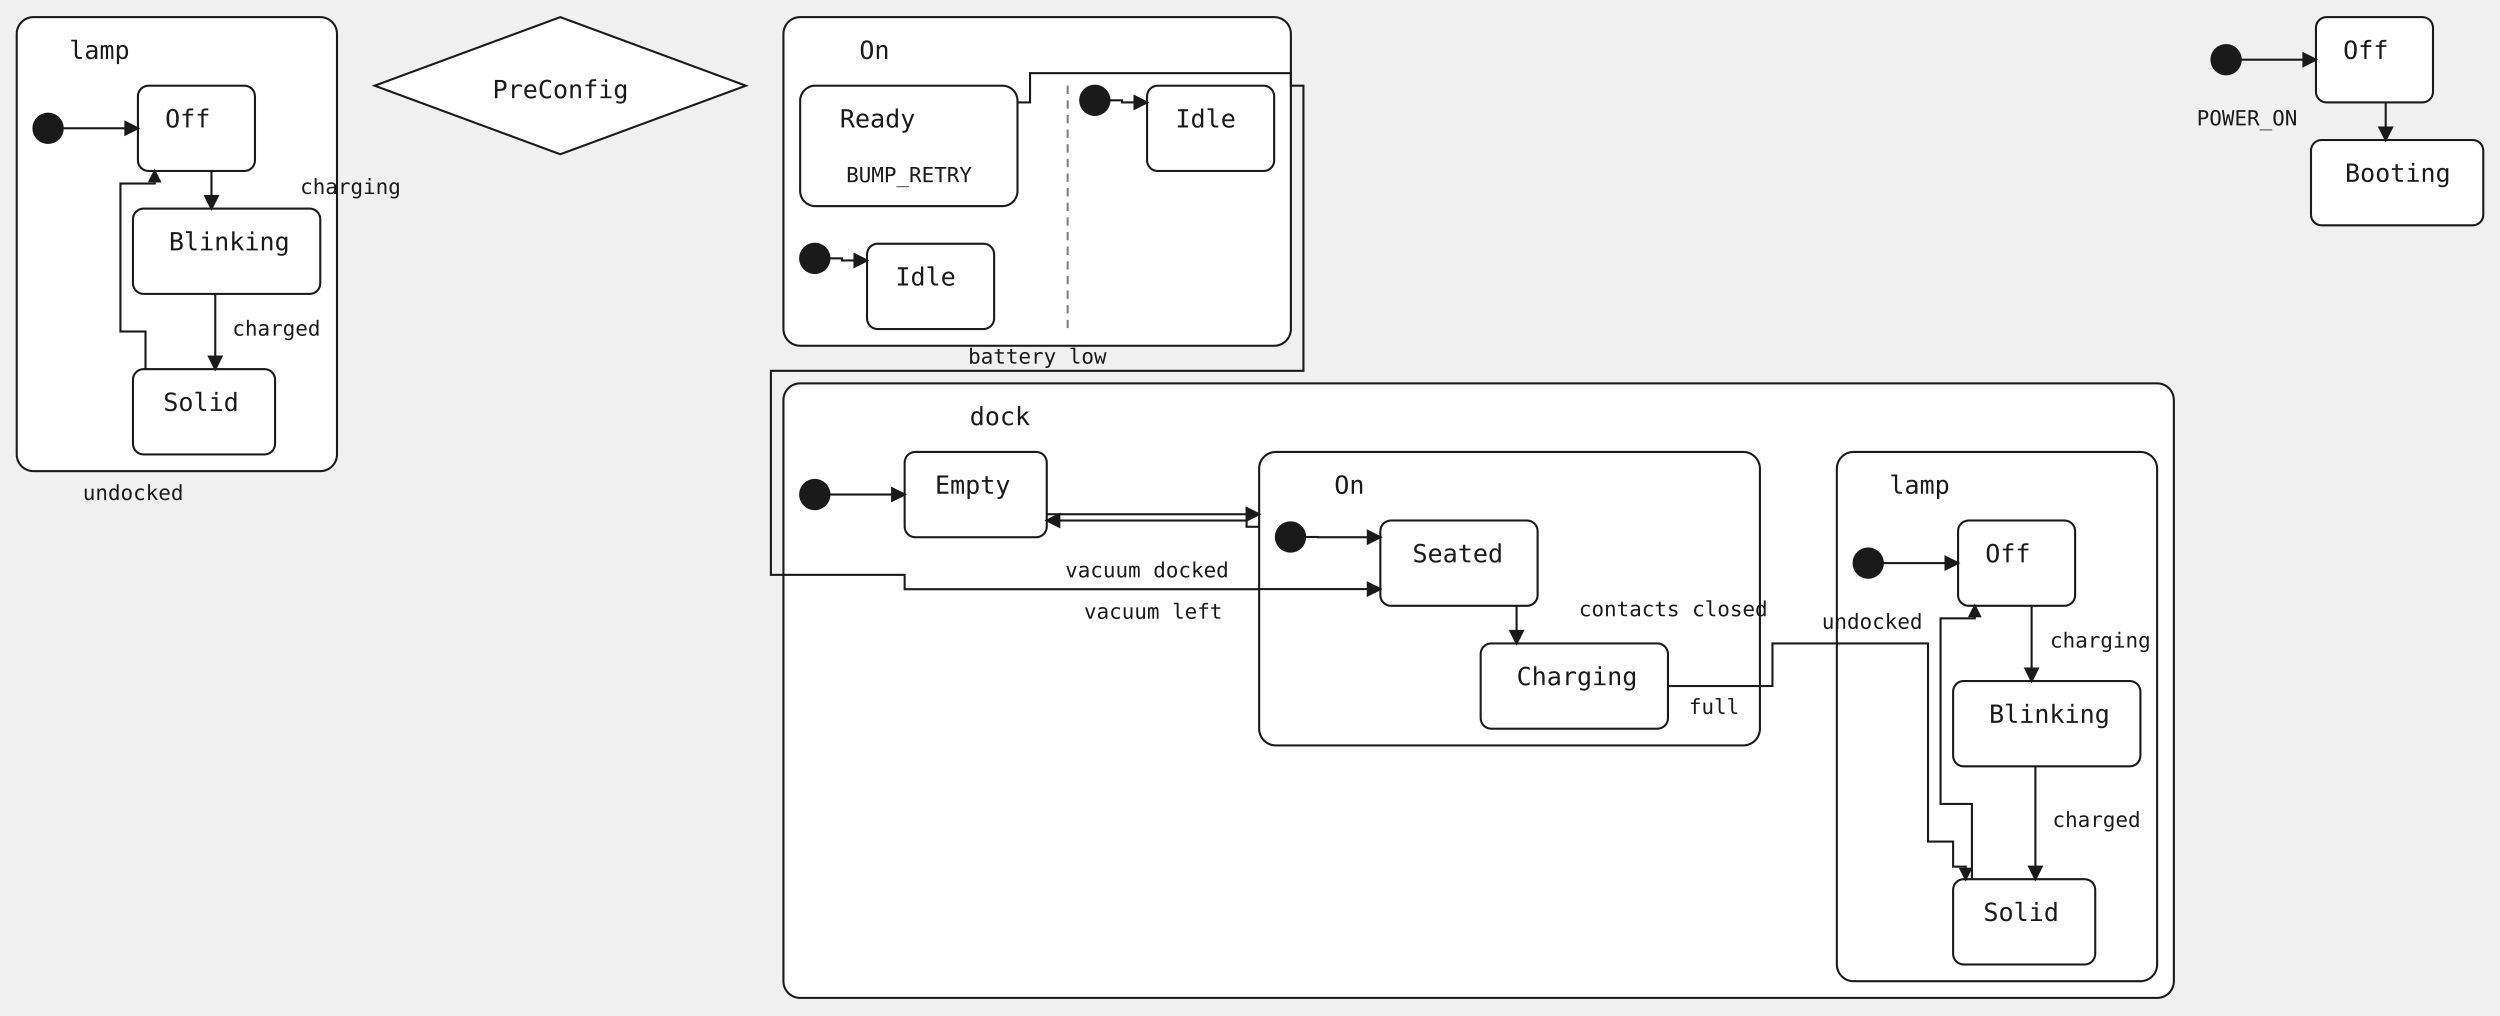
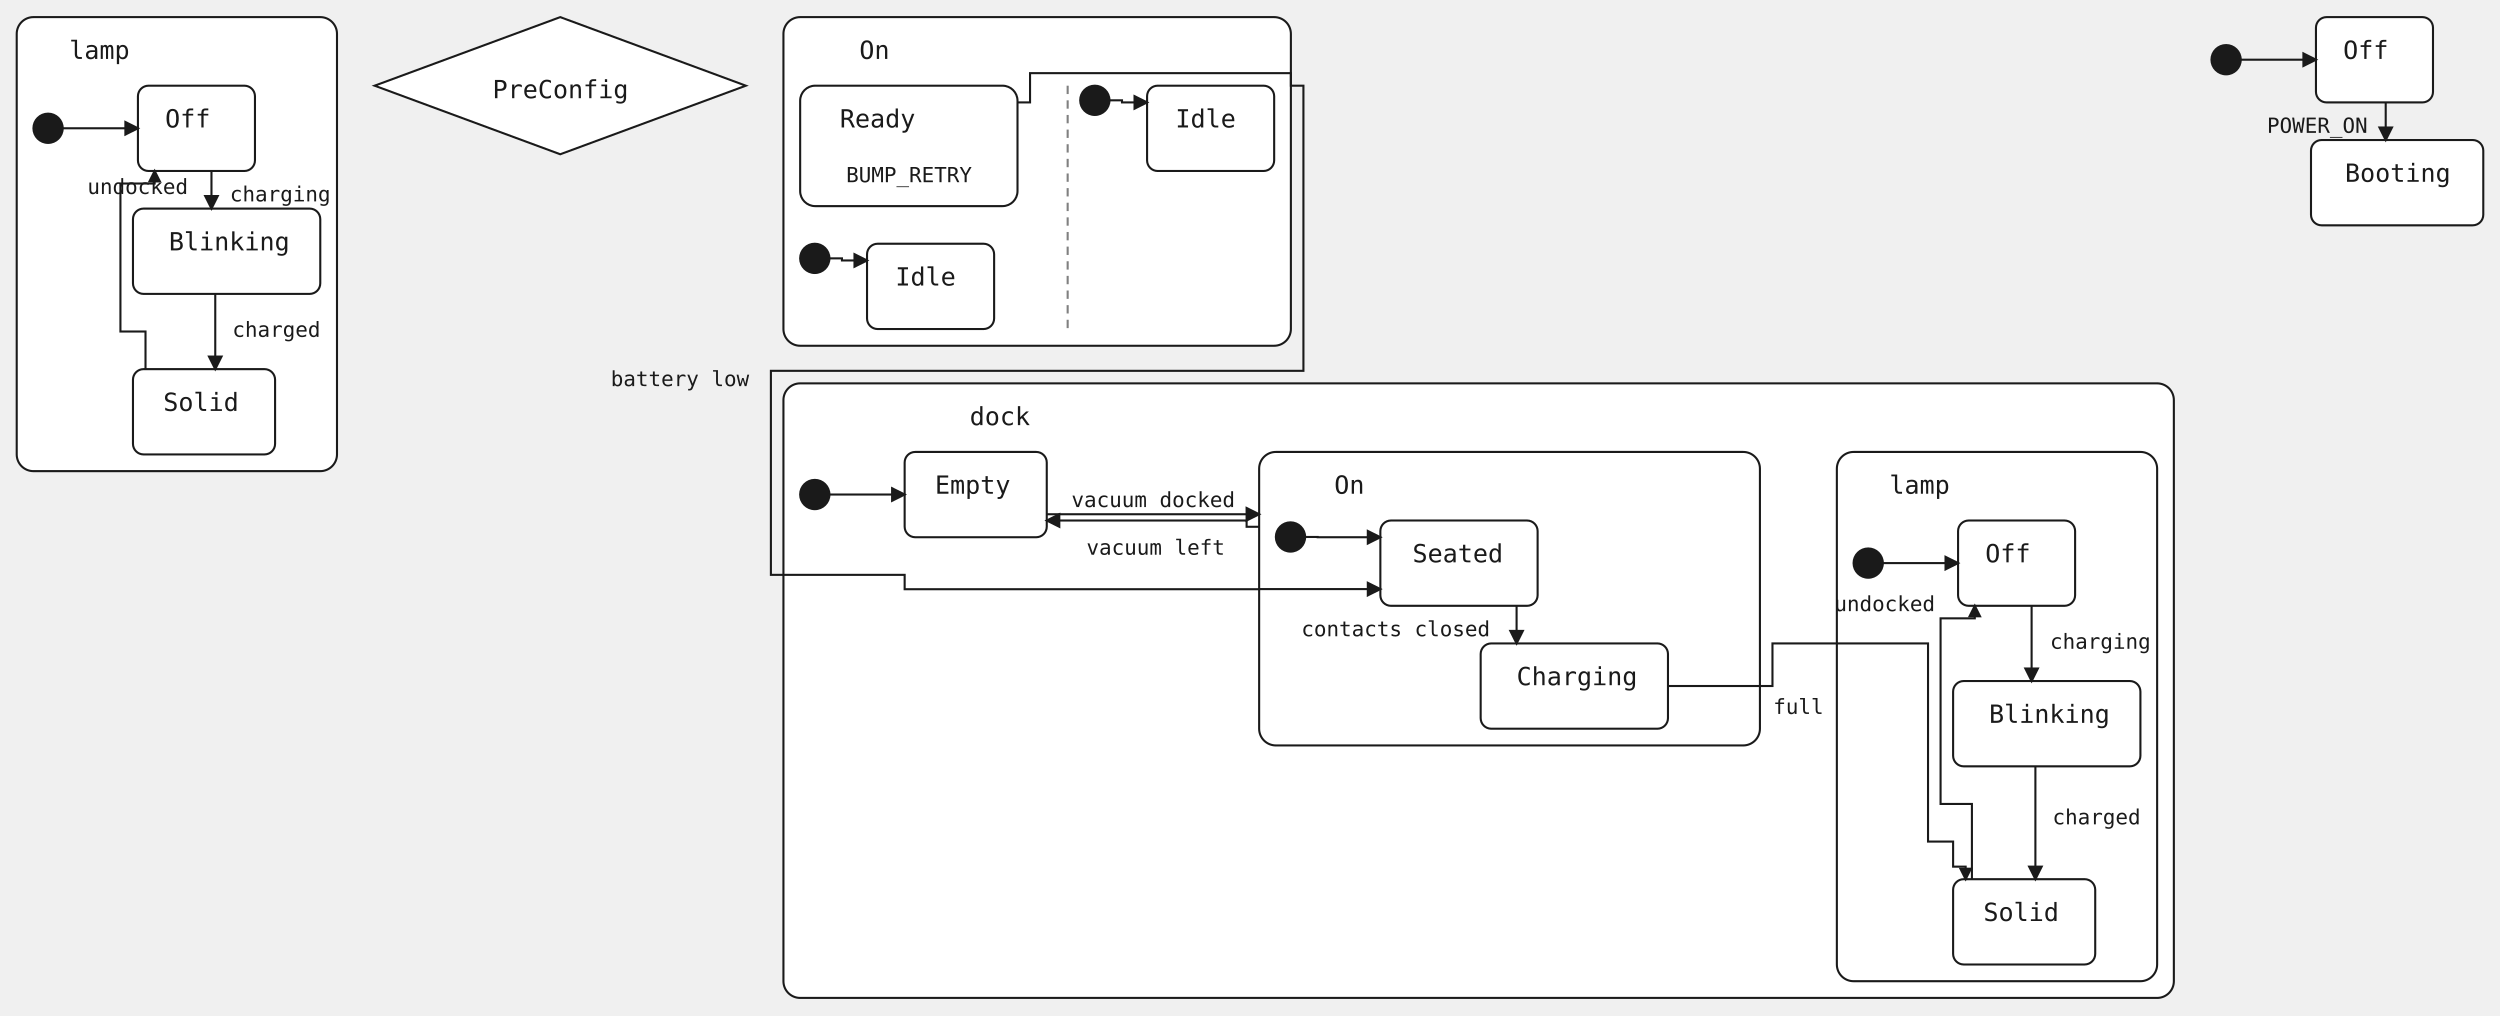
<svg xmlns="http://www.w3.org/2000/svg" width="1197" height="486" viewBox="-128 -128 19140 7765">
  <style>text { font-family: "JetBrains Mono", monospace; font-kerning: none; }</style>
  <rect x="5870" y="2804" width="10645" height="4705" rx="128" fill="#ffffff" stroke="#1a1a1a" stroke-width="16" class="scav-state scav-id-0" />
  <rect x="0" y="0" width="2452" height="3476" rx="128" fill="#ffffff" stroke="#1a1a1a" stroke-width="16" class="scav-state scav-id-1" />
  <rect x="17603" y="0" width="896" height="653" rx="81" fill="#ffffff" stroke="#1a1a1a" stroke-width="16" class="scav-state scav-id-2" />
  <rect x="17565" y="941" width="1319" height="653" rx="81" fill="#ffffff" stroke="#1a1a1a" stroke-width="16" class="scav-state scav-id-3" />
  <rect x="5870" y="0" width="3885" height="2516" rx="128" fill="#ffffff" stroke="#1a1a1a" stroke-width="16" class="scav-state scav-id-5" />
  <rect x="6510" y="1735" width="973" height="653" rx="81" fill="#ffffff" stroke="#1a1a1a" stroke-width="16" class="scav-state scav-id-6" />
  <rect x="5998" y="525" width="1664" height="922" rx="115" fill="#ffffff" stroke="#1a1a1a" stroke-width="16" class="scav-state scav-id-7" />
  <rect x="8654" y="525" width="973" height="653" rx="81" fill="#ffffff" stroke="#1a1a1a" stroke-width="16" class="scav-state scav-id-8" />
  <rect x="13935" y="3329" width="2452" height="4052" rx="128" fill="#ffffff" stroke="#1a1a1a" stroke-width="16" class="scav-state scav-id-9" />
  <rect x="6798" y="3329" width="1088" height="653" rx="81" fill="#ffffff" stroke="#1a1a1a" stroke-width="16" class="scav-state scav-id-10" />
  <rect x="9512" y="3329" width="3834" height="2247" rx="128" fill="#ffffff" stroke="#1a1a1a" stroke-width="16" class="scav-state scav-id-11" />
  <rect x="10440" y="3854" width="1204" height="653" rx="81" fill="#ffffff" stroke="#1a1a1a" stroke-width="16" class="scav-state scav-id-12" />
  <rect x="11208" y="4795" width="1434" height="653" rx="81" fill="#ffffff" stroke="#1a1a1a" stroke-width="16" class="scav-state scav-id-13" />
  <rect x="928" y="525" width="896" height="653" rx="81" fill="#ffffff" stroke="#1a1a1a" stroke-width="16" class="scav-state scav-id-14" />
  <rect x="890" y="1466" width="1434" height="653" rx="81" fill="#ffffff" stroke="#1a1a1a" stroke-width="16" class="scav-state scav-id-15" />
  <rect x="890" y="2695" width="1088" height="653" rx="81" fill="#ffffff" stroke="#1a1a1a" stroke-width="16" class="scav-state scav-id-16" />
  <rect x="14863" y="3854" width="896" height="653" rx="81" fill="#ffffff" stroke="#1a1a1a" stroke-width="16" class="scav-state scav-id-17" />
  <rect x="14825" y="5083" width="1434" height="653" rx="81" fill="#ffffff" stroke="#1a1a1a" stroke-width="16" class="scav-state scav-id-18" />
  <rect x="14825" y="6600" width="1088" height="653" rx="81" fill="#ffffff" stroke="#1a1a1a" stroke-width="16" class="scav-state scav-id-19" />
  <line x1="8046" y1="525" x2="8046" y2="2388" fill="none" stroke="#808080" stroke-width="16" stroke-dasharray="64,48" class="scav-sub scav-id-2" />
  <polyline points="17027,326 17507,326" fill="none" stroke="#1a1a1a" stroke-width="16" class="scav-trans scav-id-0" />
  <polyline points="18137,653 18137,845" fill="none" stroke="#1a1a1a" stroke-width="16" class="scav-trans scav-id-1" />
  <polyline points="6222,1847 6318,1847 6318,1863 6414,1863" fill="none" stroke="#1a1a1a" stroke-width="16" class="scav-trans scav-id-2" />
  <polyline points="7662,653 7758,653 7758,429 9755,429 9755,525 9851,525 9851,2708 5774,2708 5774,4270 5870,4270 6798,4270 6798,4380 9512,4380 9512,4379 10344,4379" fill="none" stroke="#1a1a1a" stroke-width="16" class="scav-trans scav-id-4" />
  <polyline points="8366,637 8462,637 8462,653 8558,653" fill="none" stroke="#1a1a1a" stroke-width="16" class="scav-trans scav-id-5" />
  <polyline points="9864,3980 9960,3980 9960,3982 10344,3982" fill="none" stroke="#1a1a1a" stroke-width="16" class="scav-trans scav-id-6" />
  <polyline points="11483,4507 11483,4699" fill="none" stroke="#1a1a1a" stroke-width="16" class="scav-trans scav-id-7" />
  <polyline points="12642,5121 13346,5121 13442,5121 13442,4795 13935,4795 14633,4795 14633,6312 14825,6312 14825,6504 14921,6504 14921,6552" fill="none" stroke="#1a1a1a" stroke-width="16" class="scav-trans scav-id-8" />
  <polyline points="6222,3655 6702,3655" fill="none" stroke="#1a1a1a" stroke-width="16" class="scav-trans scav-id-9" />
  <polyline points="7886,3806 9416,3806" fill="none" stroke="#1a1a1a" stroke-width="16" class="scav-trans scav-id-10" />
  <polyline points="9512,3902 9416,3902 9416,3854 7982,3854" fill="none" stroke="#1a1a1a" stroke-width="16" class="scav-trans scav-id-11" />
  <polyline points="352,851 832,851" fill="none" stroke="#1a1a1a" stroke-width="16" class="scav-trans scav-id-12" />
  <polyline points="1491,1178 1491,1370" fill="none" stroke="#1a1a1a" stroke-width="16" class="scav-trans scav-id-13" />
  <polyline points="1520,2119 1520,2599" fill="none" stroke="#1a1a1a" stroke-width="16" class="scav-trans scav-id-14" />
  <polyline points="986,2695 986,2407 794,2407 794,1274 1056,1274 1056,1226" fill="none" stroke="#1a1a1a" stroke-width="16" class="scav-trans scav-id-15" />
  <polyline points="14287,4180 14767,4180" fill="none" stroke="#1a1a1a" stroke-width="16" class="scav-trans scav-id-16" />
  <polyline points="15426,4507 15426,4987" fill="none" stroke="#1a1a1a" stroke-width="16" class="scav-trans scav-id-17" />
  <polyline points="15455,5736 15455,6504" fill="none" stroke="#1a1a1a" stroke-width="16" class="scav-trans scav-id-18" />
  <polyline points="14969,6600 14969,6024 14729,6024 14729,4603 14991,4603 14991,4555" fill="none" stroke="#1a1a1a" stroke-width="16" class="scav-trans scav-id-19" />
  <polygon points="17603,326 17507,374 17507,278" fill="#1a1a1a" stroke="#1a1a1a" stroke-width="16" class="scav-trans scav-id-0" />
  <polygon points="18137,941 18089,845 18185,845" fill="#1a1a1a" stroke="#1a1a1a" stroke-width="16" class="scav-trans scav-id-1" />
  <polygon points="6510,1863 6414,1911 6414,1815" fill="#1a1a1a" stroke="#1a1a1a" stroke-width="16" class="scav-trans scav-id-2" />
  <polygon points="10440,4379 10344,4427 10344,4331" fill="#1a1a1a" stroke="#1a1a1a" stroke-width="16" class="scav-trans scav-id-4" />
  <polygon points="8654,653 8558,701 8558,605" fill="#1a1a1a" stroke="#1a1a1a" stroke-width="16" class="scav-trans scav-id-5" />
  <polygon points="10440,3982 10344,4030 10344,3934" fill="#1a1a1a" stroke="#1a1a1a" stroke-width="16" class="scav-trans scav-id-6" />
  <polygon points="11483,4795 11435,4699 11531,4699" fill="#1a1a1a" stroke="#1a1a1a" stroke-width="16" class="scav-trans scav-id-7" />
  <polygon points="14921,6600 14881,6520 14961,6520" fill="#1a1a1a" stroke="#1a1a1a" stroke-width="16" class="scav-trans scav-id-8" />
  <polygon points="6798,3655 6702,3703 6702,3607" fill="#1a1a1a" stroke="#1a1a1a" stroke-width="16" class="scav-trans scav-id-9" />
  <polygon points="9512,3806 9416,3854 9416,3758" fill="#1a1a1a" stroke="#1a1a1a" stroke-width="16" class="scav-trans scav-id-10" />
  <polygon points="7886,3854 7982,3806 7982,3902" fill="#1a1a1a" stroke="#1a1a1a" stroke-width="16" class="scav-trans scav-id-11" />
  <polygon points="928,851 832,899 832,803" fill="#1a1a1a" stroke="#1a1a1a" stroke-width="16" class="scav-trans scav-id-12" />
  <polygon points="1491,1466 1443,1370 1539,1370" fill="#1a1a1a" stroke="#1a1a1a" stroke-width="16" class="scav-trans scav-id-13" />
  <polygon points="1520,2695 1472,2599 1568,2599" fill="#1a1a1a" stroke="#1a1a1a" stroke-width="16" class="scav-trans scav-id-14" />
  <polygon points="1056,1178 1096,1258 1016,1258" fill="#1a1a1a" stroke="#1a1a1a" stroke-width="16" class="scav-trans scav-id-15" />
  <polygon points="14863,4180 14767,4228 14767,4132" fill="#1a1a1a" stroke="#1a1a1a" stroke-width="16" class="scav-trans scav-id-16" />
  <polygon points="15426,5083 15378,4987 15474,4987" fill="#1a1a1a" stroke="#1a1a1a" stroke-width="16" class="scav-trans scav-id-17" />
  <polygon points="15455,6600 15407,6504 15503,6504" fill="#1a1a1a" stroke="#1a1a1a" stroke-width="16" class="scav-trans scav-id-18" />
  <polygon points="14991,4507 15031,4587 14951,4587" fill="#1a1a1a" stroke="#1a1a1a" stroke-width="16" class="scav-trans scav-id-19" />
  <polygon points="4161,0 5582,525 4161,1050 2740,525" fill="#ffffff" stroke="#1a1a1a" stroke-width="16" class="scav-state scav-id-4" />
-   <text x="16690" y="829" font-size="160" textLength="768" lengthAdjust="spacing" fill="#1a1a1a" class="scav-trans scav-id-1">POWER_ON</text>
+   <text x="17228" y="886" font-size="160" textLength="768" lengthAdjust="spacing" fill="#1a1a1a" class="scav-trans scav-id-1">POWER_ON</text>
  <text x="6350" y="1264" font-size="160" textLength="960" lengthAdjust="spacing" fill="#1a1a1a" class="scav-trans scav-id-3">BUMP_RETRY</text>
-   <text x="7284" y="2653" font-size="160" textLength="1056" lengthAdjust="spacing" fill="#1a1a1a" class="scav-trans scav-id-4">battery low</text>
-   <text x="11960" y="4587" font-size="160" textLength="1440" lengthAdjust="spacing" fill="#1a1a1a" class="scav-trans scav-id-7">contacts closed</text>
-   <text x="12802" y="5335" font-size="160" textLength="384" lengthAdjust="spacing" fill="#1a1a1a" class="scav-trans scav-id-8">full</text>
-   <text x="8027" y="4289" font-size="160" textLength="1248" lengthAdjust="spacing" fill="#1a1a1a" class="scav-trans scav-id-10">vacuum docked</text>
-   <text x="8171" y="4606" font-size="160" textLength="1056" lengthAdjust="spacing" fill="#1a1a1a" class="scav-trans scav-id-11">vacuum left</text>
-   <text x="2170" y="1354" font-size="160" textLength="768" lengthAdjust="spacing" fill="#1a1a1a" class="scav-trans scav-id-13">charging</text>
-   <text x="1651" y="2439" font-size="160" textLength="672" lengthAdjust="spacing" fill="#1a1a1a" class="scav-trans scav-id-14">charged</text>
-   <text x="506" y="3697" font-size="160" textLength="768" lengthAdjust="spacing" fill="#1a1a1a" class="scav-trans scav-id-15">undocked</text>
-   <text x="15567" y="4827" font-size="160" textLength="768" lengthAdjust="spacing" fill="#1a1a1a" class="scav-trans scav-id-17">charging</text>
-   <text x="15586" y="6200" font-size="160" textLength="672" lengthAdjust="spacing" fill="#1a1a1a" class="scav-trans scav-id-18">charged</text>
-   <text x="13820" y="4683" font-size="160" textLength="768" lengthAdjust="spacing" fill="#1a1a1a" class="scav-trans scav-id-19">undocked</text>
+   <text x="4548" y="2825" font-size="160" textLength="1056" lengthAdjust="spacing" fill="#1a1a1a" class="scav-trans scav-id-4">battery low</text>
+   <text x="9835" y="4740" font-size="160" textLength="1440" lengthAdjust="spacing" fill="#1a1a1a" class="scav-trans scav-id-7">contacts closed</text>
+   <text x="13448" y="5335" font-size="160" textLength="384" lengthAdjust="spacing" fill="#1a1a1a" class="scav-trans scav-id-8">full</text>
+   <text x="8075" y="3751" font-size="160" textLength="1248" lengthAdjust="spacing" fill="#1a1a1a" class="scav-trans scav-id-10">vacuum docked</text>
+   <text x="8190" y="4116" font-size="160" textLength="1056" lengthAdjust="spacing" fill="#1a1a1a" class="scav-trans scav-id-11">vacuum left</text>
+   <text x="1632" y="1411" font-size="160" textLength="768" lengthAdjust="spacing" fill="#1a1a1a" class="scav-trans scav-id-13">charging</text>
+   <text x="1651" y="2448" font-size="160" textLength="672" lengthAdjust="spacing" fill="#1a1a1a" class="scav-trans scav-id-14">charged</text>
+   <text x="541" y="1354" font-size="160" textLength="768" lengthAdjust="spacing" fill="#1a1a1a" class="scav-trans scav-id-15">undocked</text>
+   <text x="15567" y="4836" font-size="160" textLength="768" lengthAdjust="spacing" fill="#1a1a1a" class="scav-trans scav-id-17">charging</text>
+   <text x="15586" y="6180" font-size="160" textLength="672" lengthAdjust="spacing" fill="#1a1a1a" class="scav-trans scav-id-18">charged</text>
+   <text x="13916" y="4548" font-size="160" textLength="768" lengthAdjust="spacing" fill="#1a1a1a" class="scav-trans scav-id-19">undocked</text>
  <text x="7296" y="3124" font-size="192" textLength="461" lengthAdjust="spacing" fill="#1a1a1a" class="scav-state scav-id-0">dock</text>
  <text x="402" y="320" font-size="192" textLength="461" lengthAdjust="spacing" fill="#1a1a1a" class="scav-state scav-id-1">lamp</text>
  <text x="17811" y="320" font-size="192" textLength="346" lengthAdjust="spacing" fill="#1a1a1a" class="scav-state scav-id-2">Off</text>
  <text x="17825" y="1261" font-size="192" textLength="807" lengthAdjust="spacing" fill="#1a1a1a" class="scav-state scav-id-3">Booting</text>
  <text x="3643" y="621" font-size="192" textLength="1037" lengthAdjust="spacing" fill="#1a1a1a" class="scav-state scav-id-4">PreConfig</text>
  <text x="6451" y="320" font-size="192" textLength="231" lengthAdjust="spacing" fill="#1a1a1a" class="scav-state scav-id-5">On</text>
  <text x="6727" y="2055" font-size="192" textLength="461" lengthAdjust="spacing" fill="#1a1a1a" class="scav-state scav-id-6">Idle</text>
  <text x="6302" y="845" font-size="192" textLength="576" lengthAdjust="spacing" fill="#1a1a1a" class="scav-state scav-id-7">Ready</text>
  <text x="8871" y="845" font-size="192" textLength="461" lengthAdjust="spacing" fill="#1a1a1a" class="scav-state scav-id-8">Idle</text>
  <text x="14337" y="3649" font-size="192" textLength="461" lengthAdjust="spacing" fill="#1a1a1a" class="scav-state scav-id-9">lamp</text>
  <text x="7030" y="3649" font-size="192" textLength="576" lengthAdjust="spacing" fill="#1a1a1a" class="scav-state scav-id-10">Empty</text>
  <text x="10087" y="3649" font-size="192" textLength="231" lengthAdjust="spacing" fill="#1a1a1a" class="scav-state scav-id-11">On</text>
  <text x="10686" y="4174" font-size="192" textLength="692" lengthAdjust="spacing" fill="#1a1a1a" class="scav-state scav-id-12">Seated</text>
  <text x="11483" y="5115" font-size="192" textLength="922" lengthAdjust="spacing" fill="#1a1a1a" class="scav-state scav-id-13">Charging</text>
  <text x="1136" y="845" font-size="192" textLength="346" lengthAdjust="spacing" fill="#1a1a1a" class="scav-state scav-id-14">Off</text>
  <text x="1165" y="1786" font-size="192" textLength="922" lengthAdjust="spacing" fill="#1a1a1a" class="scav-state scav-id-15">Blinking</text>
  <text x="1122" y="3015" font-size="192" textLength="576" lengthAdjust="spacing" fill="#1a1a1a" class="scav-state scav-id-16">Solid</text>
  <text x="15071" y="4174" font-size="192" textLength="346" lengthAdjust="spacing" fill="#1a1a1a" class="scav-state scav-id-17">Off</text>
  <text x="15100" y="5403" font-size="192" textLength="922" lengthAdjust="spacing" fill="#1a1a1a" class="scav-state scav-id-18">Blinking</text>
  <text x="15057" y="6920" font-size="192" textLength="576" lengthAdjust="spacing" fill="#1a1a1a" class="scav-state scav-id-19">Solid</text>
  <circle cx="16915" cy="326" r="112" fill="#1a1a1a" stroke="#1a1a1a" stroke-width="16" class="scav-state scav-id-20" />
  <circle cx="6110" cy="1847" r="112" fill="#1a1a1a" stroke="#1a1a1a" stroke-width="16" class="scav-state scav-id-21" />
  <circle cx="8254" cy="637" r="112" fill="#1a1a1a" stroke="#1a1a1a" stroke-width="16" class="scav-state scav-id-22" />
  <circle cx="9752" cy="3980" r="112" fill="#1a1a1a" stroke="#1a1a1a" stroke-width="16" class="scav-state scav-id-23" />
  <circle cx="6110" cy="3655" r="112" fill="#1a1a1a" stroke="#1a1a1a" stroke-width="16" class="scav-state scav-id-24" />
  <circle cx="240" cy="851" r="112" fill="#1a1a1a" stroke="#1a1a1a" stroke-width="16" class="scav-state scav-id-25" />
  <circle cx="14175" cy="4180" r="112" fill="#1a1a1a" stroke="#1a1a1a" stroke-width="16" class="scav-state scav-id-26" />
</svg>
